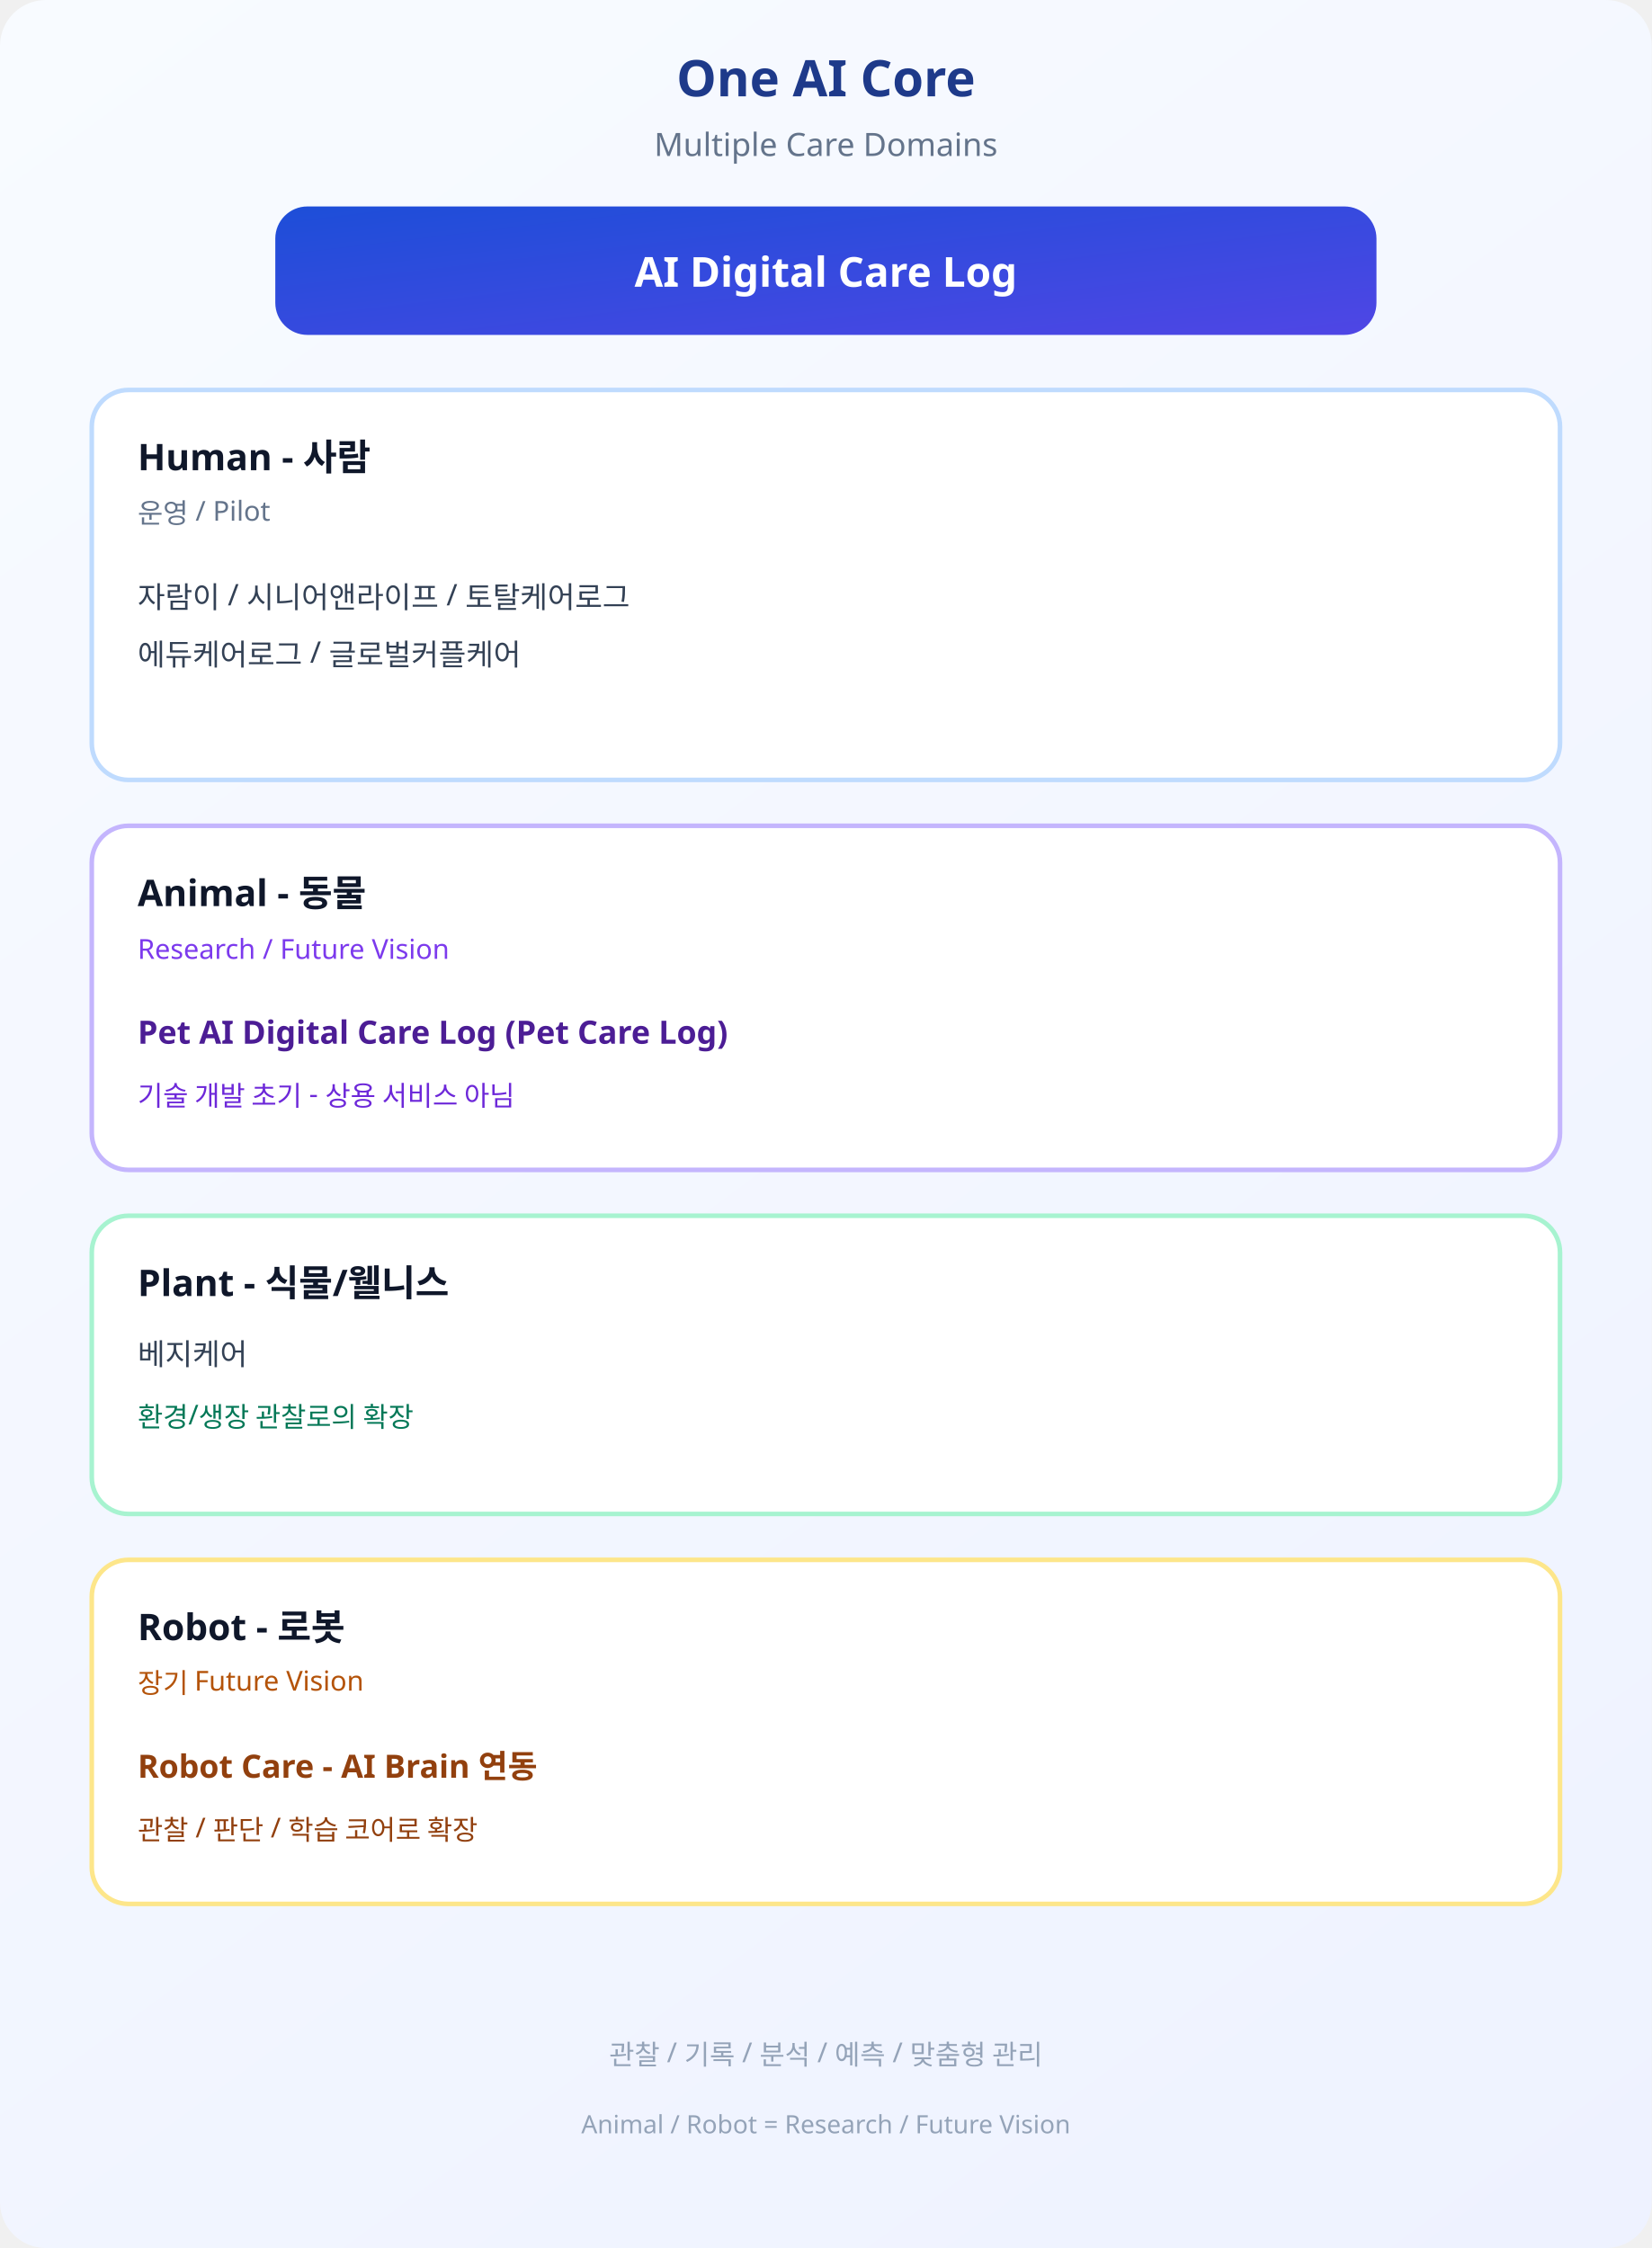
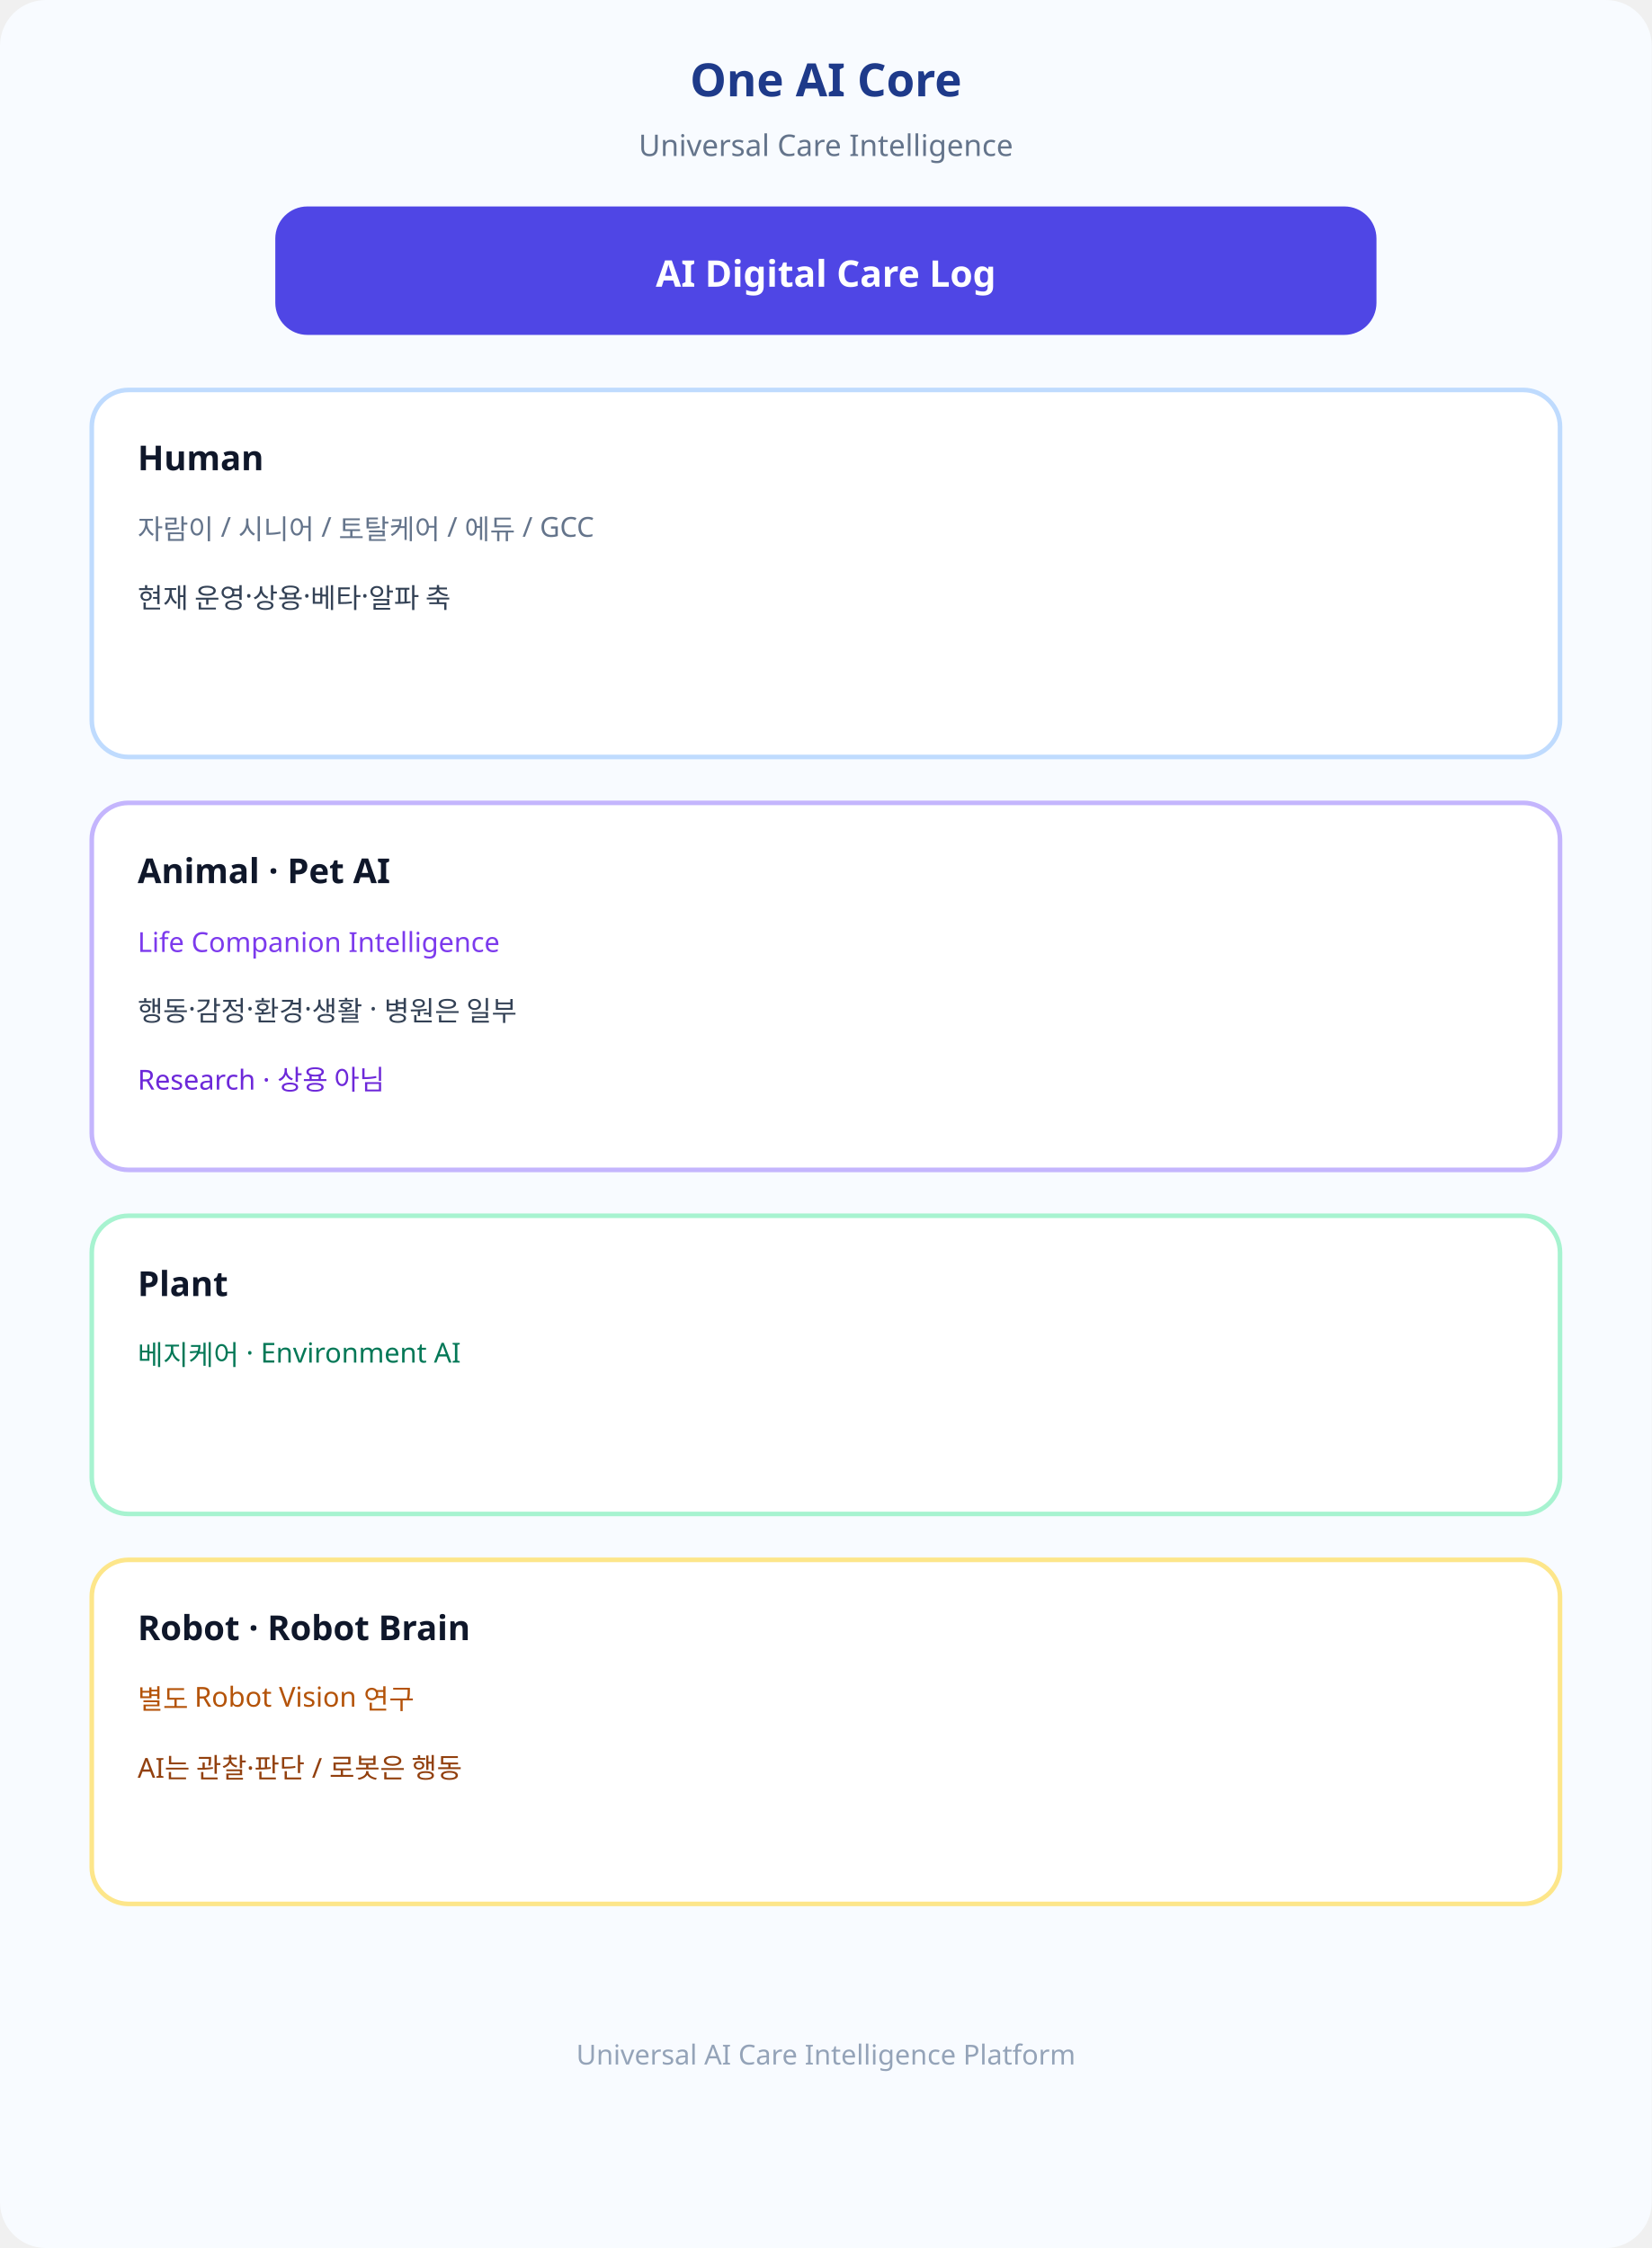
<svg xmlns="http://www.w3.org/2000/svg" width="720" height="980" viewBox="0 0 720 980" fill="none">
-   <defs>
-     <linearGradient id="mbg" x1="0" y1="0" x2="720" y2="980" gradientUnits="userSpaceOnUse">
-       <stop stop-color="#F8FBFF" />
-       <stop offset="1" stop-color="#EEF2FF" />
-     </linearGradient>
-     <linearGradient id="mcore" x1="0" y1="0" x2="1" y2="1">
-       <stop stop-color="#1D4ED8" />
-       <stop offset="1" stop-color="#4F46E5" />
-     </linearGradient>
-   </defs>
-   <rect width="720" height="980" rx="20" fill="url(#mbg)" />
-   <text x="360" y="42" text-anchor="middle" font-family="Apple SD Gothic Neo, Malgun Gothic, sans-serif" font-size="22" font-weight="800" fill="#1E3A8A">One AI Core</text>
-   <text x="360" y="68" text-anchor="middle" font-family="Apple SD Gothic Neo, Malgun Gothic, sans-serif" font-size="14" fill="#64748B">Multiple Care Domains</text>
-   <rect x="120" y="90" width="480" height="56" rx="14" fill="url(#mcore)" />
-   <text x="360" y="125" text-anchor="middle" font-family="Apple SD Gothic Neo, Malgun Gothic, sans-serif" font-size="18" font-weight="700" fill="#FFFFFF">AI Digital Care Log</text>
-   <rect x="40" y="170" width="640" height="170" rx="16" fill="#FFFFFF" stroke="#BFDBFE" stroke-width="2" />
-   <text x="60" y="205" font-family="Apple SD Gothic Neo, Malgun Gothic, sans-serif" font-size="16" font-weight="800" fill="#0F172A">Human - 사람</text>
-   <text x="60" y="228" font-family="Apple SD Gothic Neo, Malgun Gothic, sans-serif" font-size="12" fill="#64748B">운영 / Pilot</text>
-   <text x="60" y="265" font-family="Apple SD Gothic Neo, Malgun Gothic, sans-serif" font-size="13" fill="#334155">자람이 / 시니어앤라이프 / 토탈케어로그</text>
-   <text x="60" y="290" font-family="Apple SD Gothic Neo, Malgun Gothic, sans-serif" font-size="13" fill="#334155">에듀케어로그 / 글로벌커플케어</text>
-   <rect x="40" y="360" width="640" height="150" rx="16" fill="#FFFFFF" stroke="#C4B5FD" stroke-width="2" />
-   <text x="60" y="395" font-family="Apple SD Gothic Neo, Malgun Gothic, sans-serif" font-size="16" font-weight="800" fill="#0F172A">Animal - 동물</text>
-   <text x="60" y="418" font-family="Apple SD Gothic Neo, Malgun Gothic, sans-serif" font-size="12" fill="#7C3AED">Research / Future Vision</text>
-   <text x="60" y="455" font-family="Apple SD Gothic Neo, Malgun Gothic, sans-serif" font-size="14" font-weight="600" fill="#4C1D95">Pet AI Digital Care Log (Pet Care Log)</text>
-   <text x="60" y="482" font-family="Apple SD Gothic Neo, Malgun Gothic, sans-serif" font-size="12" fill="#6D28D9">기술 개발 초기 - 상용 서비스 아님</text>
+   <rect width="720" height="980" rx="20" fill="#F8FBFF" />
+   <text x="360" y="42" text-anchor="middle" font-family="Apple SD Gothic Neo, Malgun Gothic, sans-serif" font-size="20" font-weight="800" fill="#1E3A8A">One AI Core</text>
+   <text x="360" y="68" text-anchor="middle" font-family="Apple SD Gothic Neo, Malgun Gothic, sans-serif" font-size="13" fill="#64748B">Universal Care Intelligence</text>
+   <rect x="120" y="90" width="480" height="56" rx="14" fill="#4F46E5" />
+   <text x="360" y="125" text-anchor="middle" font-family="Apple SD Gothic Neo, Malgun Gothic, sans-serif" font-size="16" font-weight="700" fill="#FFFFFF">AI Digital Care Log</text>
+   <rect x="40" y="170" width="640" height="160" rx="16" fill="#FFFFFF" stroke="#BFDBFE" stroke-width="2" />
+   <text x="60" y="205" font-family="Apple SD Gothic Neo, Malgun Gothic, sans-serif" font-size="15" font-weight="800" fill="#0F172A">Human</text>
+   <text x="60" y="235" font-family="Apple SD Gothic Neo, Malgun Gothic, sans-serif" font-size="12" fill="#64748B">자람이 / 시니어 / 토탈케어 / 에듀 / GCC</text>
+   <text x="60" y="265" font-family="Apple SD Gothic Neo, Malgun Gothic, sans-serif" font-size="12" fill="#334155">현재 운영·상용·베타·알파 축</text>
+   <rect x="40" y="350" width="640" height="160" rx="16" fill="#FFFFFF" stroke="#C4B5FD" stroke-width="2" />
+   <text x="60" y="385" font-family="Apple SD Gothic Neo, Malgun Gothic, sans-serif" font-size="15" font-weight="800" fill="#0F172A">Animal · Pet AI</text>
+   <text x="60" y="415" font-family="Apple SD Gothic Neo, Malgun Gothic, sans-serif" font-size="12" fill="#7C3AED">Life Companion Intelligence</text>
+   <text x="60" y="445" font-family="Apple SD Gothic Neo, Malgun Gothic, sans-serif" font-size="12" fill="#334155">행동·감정·환경·생활 · 병원은 일부</text>
+   <text x="60" y="475" font-family="Apple SD Gothic Neo, Malgun Gothic, sans-serif" font-size="12" fill="#6D28D9">Research · 상용 아님</text>
  <rect x="40" y="530" width="640" height="130" rx="16" fill="#FFFFFF" stroke="#A7F3D0" stroke-width="2" />
-   <text x="60" y="565" font-family="Apple SD Gothic Neo, Malgun Gothic, sans-serif" font-size="16" font-weight="800" fill="#0F172A">Plant - 식물/웰니스</text>
-   <text x="60" y="595" font-family="Apple SD Gothic Neo, Malgun Gothic, sans-serif" font-size="13" fill="#334155">베지케어</text>
-   <text x="60" y="622" font-family="Apple SD Gothic Neo, Malgun Gothic, sans-serif" font-size="12" fill="#047857">환경/생장 관찰로의 확장</text>
+   <text x="60" y="565" font-family="Apple SD Gothic Neo, Malgun Gothic, sans-serif" font-size="15" font-weight="800" fill="#0F172A">Plant</text>
+   <text x="60" y="595" font-family="Apple SD Gothic Neo, Malgun Gothic, sans-serif" font-size="12" fill="#047857">베지케어 · Environment AI</text>
  <rect x="40" y="680" width="640" height="150" rx="16" fill="#FFFFFF" stroke="#FDE68A" stroke-width="2" />
-   <text x="60" y="715" font-family="Apple SD Gothic Neo, Malgun Gothic, sans-serif" font-size="16" font-weight="800" fill="#0F172A">Robot - 로봇</text>
-   <text x="60" y="738" font-family="Apple SD Gothic Neo, Malgun Gothic, sans-serif" font-size="12" fill="#B45309">장기 Future Vision</text>
-   <text x="60" y="775" font-family="Apple SD Gothic Neo, Malgun Gothic, sans-serif" font-size="14" font-weight="600" fill="#92400E">Robot Care - AI Brain 연동</text>
-   <text x="60" y="802" font-family="Apple SD Gothic Neo, Malgun Gothic, sans-serif" font-size="12" fill="#92400E">관찰 / 판단 / 학습 코어로 확장</text>
-   <text x="360" y="900" text-anchor="middle" font-family="Apple SD Gothic Neo, Malgun Gothic, sans-serif" font-size="12" fill="#94A3B8">관찰 / 기록 / 분석 / 예측 / 맞춤형 관리</text>
-   <text x="360" y="930" text-anchor="middle" font-family="Apple SD Gothic Neo, Malgun Gothic, sans-serif" font-size="11" fill="#94A3B8">Animal / Robot = Research / Future Vision</text>
+   <text x="60" y="715" font-family="Apple SD Gothic Neo, Malgun Gothic, sans-serif" font-size="15" font-weight="800" fill="#0F172A">Robot · Robot Brain</text>
+   <text x="60" y="745" font-family="Apple SD Gothic Neo, Malgun Gothic, sans-serif" font-size="12" fill="#B45309">별도 Robot Vision 연구</text>
+   <text x="60" y="775" font-family="Apple SD Gothic Neo, Malgun Gothic, sans-serif" font-size="12" fill="#92400E">AI는 관찰·판단 / 로봇은 행동</text>
+   <text x="360" y="900" text-anchor="middle" font-family="Apple SD Gothic Neo, Malgun Gothic, sans-serif" font-size="12" fill="#94A3B8">Universal AI Care Intelligence Platform</text>
</svg>
